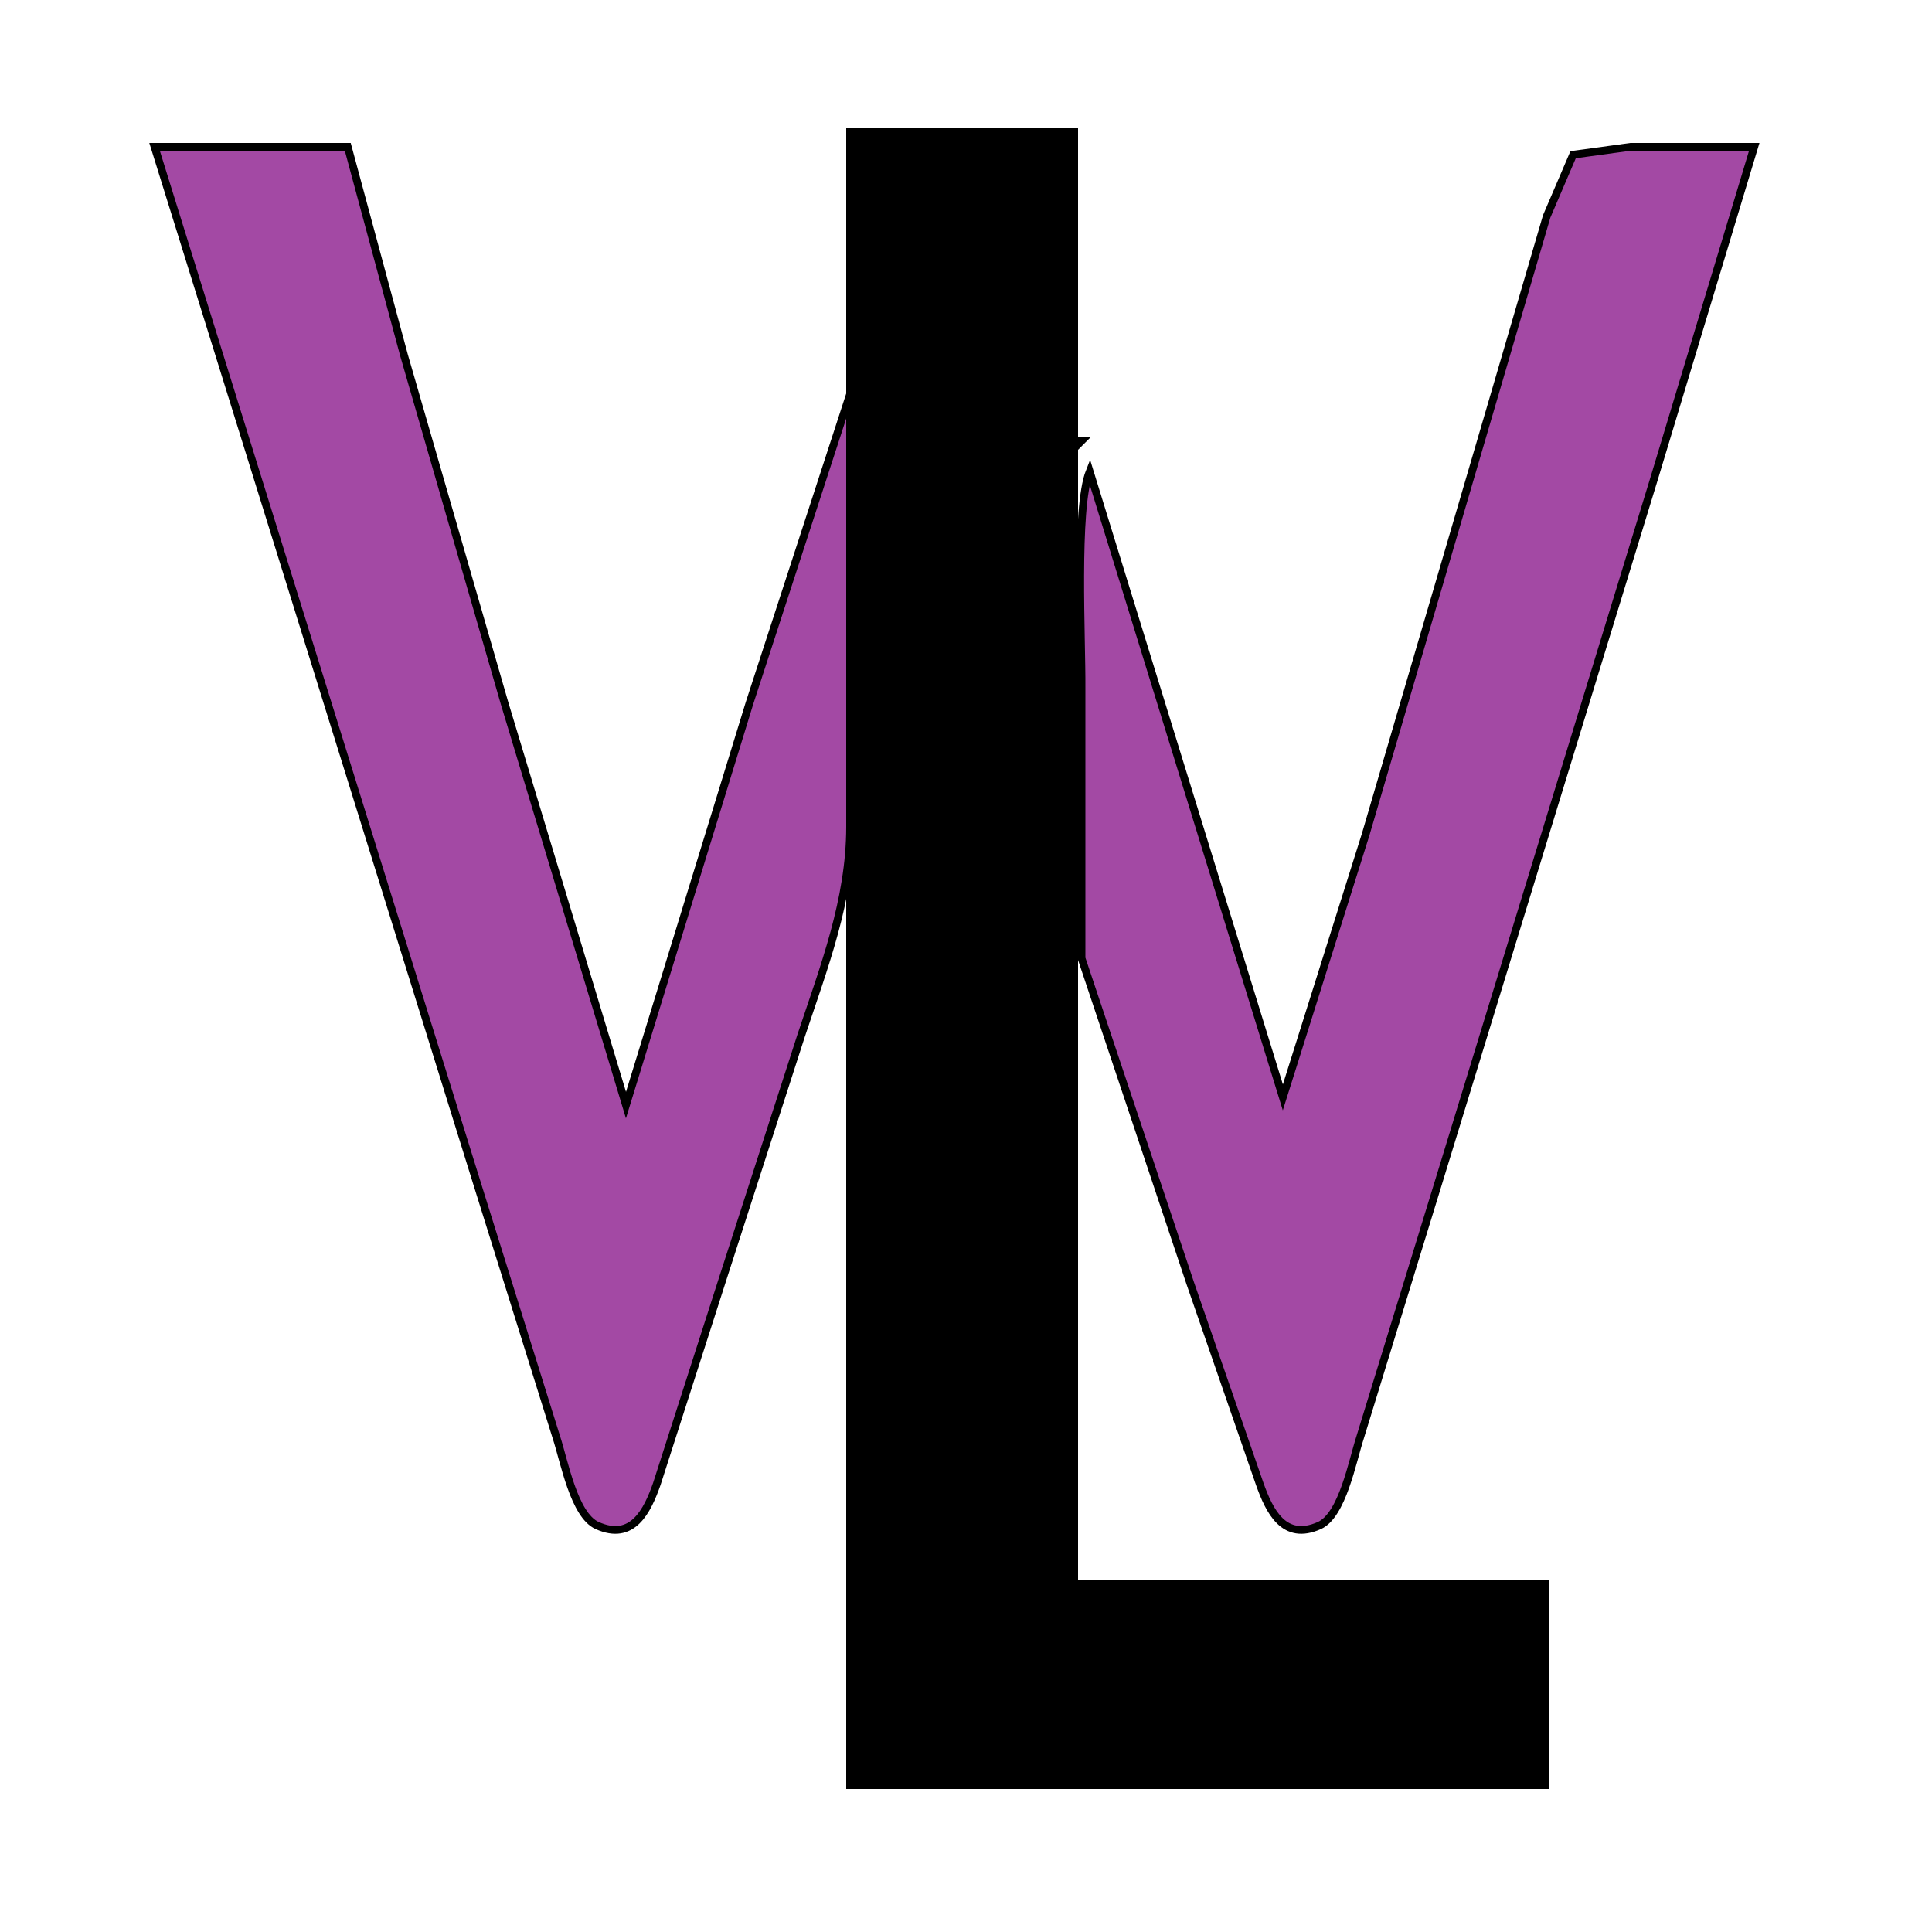
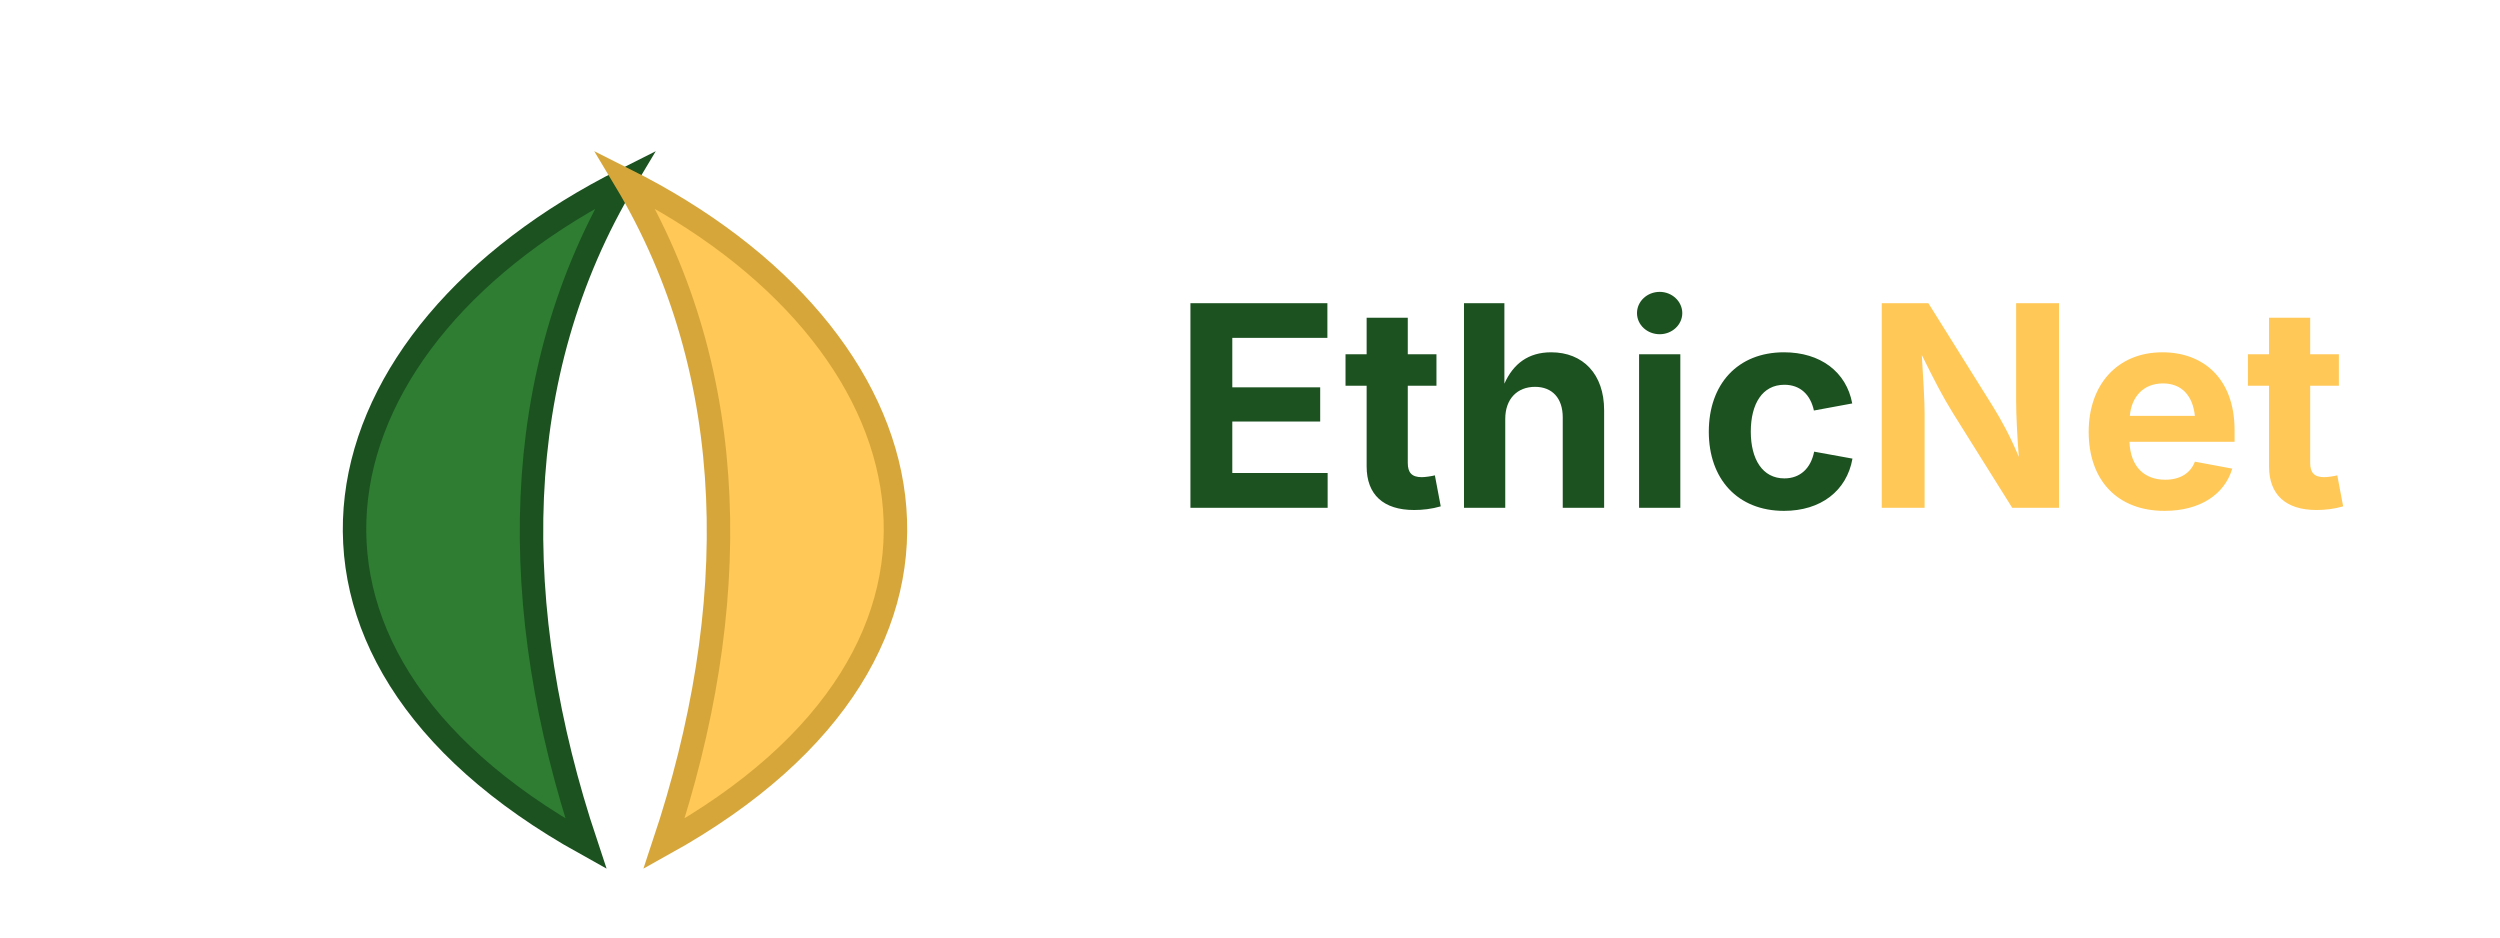
- <svg xmlns="http://www.w3.org/2000/svg" width="66.155mm" height="66.155mm" viewBox="0 0 250 250">
-   <path id="Double_V" fill="#a349a4" stroke="black" stroke-width="1" d="M 20.00,19.00            C 20.00,19.00 45.00,19.00 45.00,19.00              45.00,19.00 52.29,46.00 52.29,46.00              52.29,46.00 65.29,91.00 65.29,91.00              65.29,91.00 81.00,143.00 81.00,143.00              81.00,143.00 96.98,91.00 96.98,91.00              96.98,91.00 110.00,51.00 110.00,51.00              110.00,51.00 110.00,107.00 110.00,107.00              109.99,116.47 106.64,125.09 103.67,134.00              103.67,134.00 93.67,165.00 93.67,165.00              93.67,165.00 85.00,192.00 85.00,192.00              83.76,195.53 81.85,199.46 77.27,197.40              74.27,196.05 73.02,189.09 72.00,186.00              72.00,186.00 62.00,154.00 62.00,154.00              62.00,154.00 20.00,19.00 20.00,19.00 Z            M 166.00,142.00            C 166.00,142.00 176.71,108.00 176.71,108.00              176.71,108.00 194.29,48.00 194.29,48.00              194.29,48.00 200.14,28.00 200.14,28.00              200.14,28.00 203.56,20.02 203.56,20.02              203.56,20.02 211.00,19.00 211.00,19.00              211.00,19.00 227.00,19.00 227.00,19.00              227.00,19.00 214.02,62.00 214.02,62.00              214.02,62.00 186.14,153.00 186.14,153.00              186.14,153.00 176.00,186.00 176.00,186.00              174.99,189.09 173.72,196.05 170.73,197.40              166.14,199.46 164.25,195.52 163.00,192.00              163.00,192.00 154.00,166.00 154.00,166.00              154.00,166.00 139.95,124.00 139.95,124.00              139.95,124.00 139.95,89.00 139.95,89.00              140.00,82.86 139.10,65.78 141.00,61.00              141.00,61.00 166.00,142.00 166.00,142.00 Z            M 139.00,57.00            C 139.00,57.00 140.00,57.00 140.00,57.00              140.00,57.00 139.00,58.00 139.00,58.00              139.00,58.00 139.00,57.00 139.00,57.00 Z" />
-   <path id="L" fill="#000000" stroke="black" stroke-width="1" d="M 110.00,17.00            C 110.00,17.00 139.00,17.00 139.00,17.00              139.00,17.00 139.00,205.00 139.00,205.00              139.00,205.00 200.00,205.00 200.00,205.00              200.00,205.00 200.00,231.00 200.00,231.00              200.00,231.00 110.00,231.00 110.00,231.00              110.00,231.00 110.00,17.00 110.00,17.00 Z" />
+ <svg xmlns="http://www.w3.org/2000/svg" width="320" height="120" viewBox="0 0 320 120">
+   <g transform="translate(20,8)">
+     <path d="M60 15 C20 35, 10 75, 55 100 C45 70, 45 40, 60 15Z" fill="#2E7D32" stroke="#1B5220" stroke-width="3" />
+     <path d="M60 15 C100 35, 110 75, 65 100 C75 70, 75 40, 60 15Z" fill="#FFC857" stroke="#D6A63B" stroke-width="3" />
+   </g>
+   <text x="150" y="65" font-family="Inter, sans-serif" font-size="36" font-weight="700" fill="#1B5220">
+       Ethic<tspan fill="#FFC857">Net</tspan>
+   </text>
</svg>
